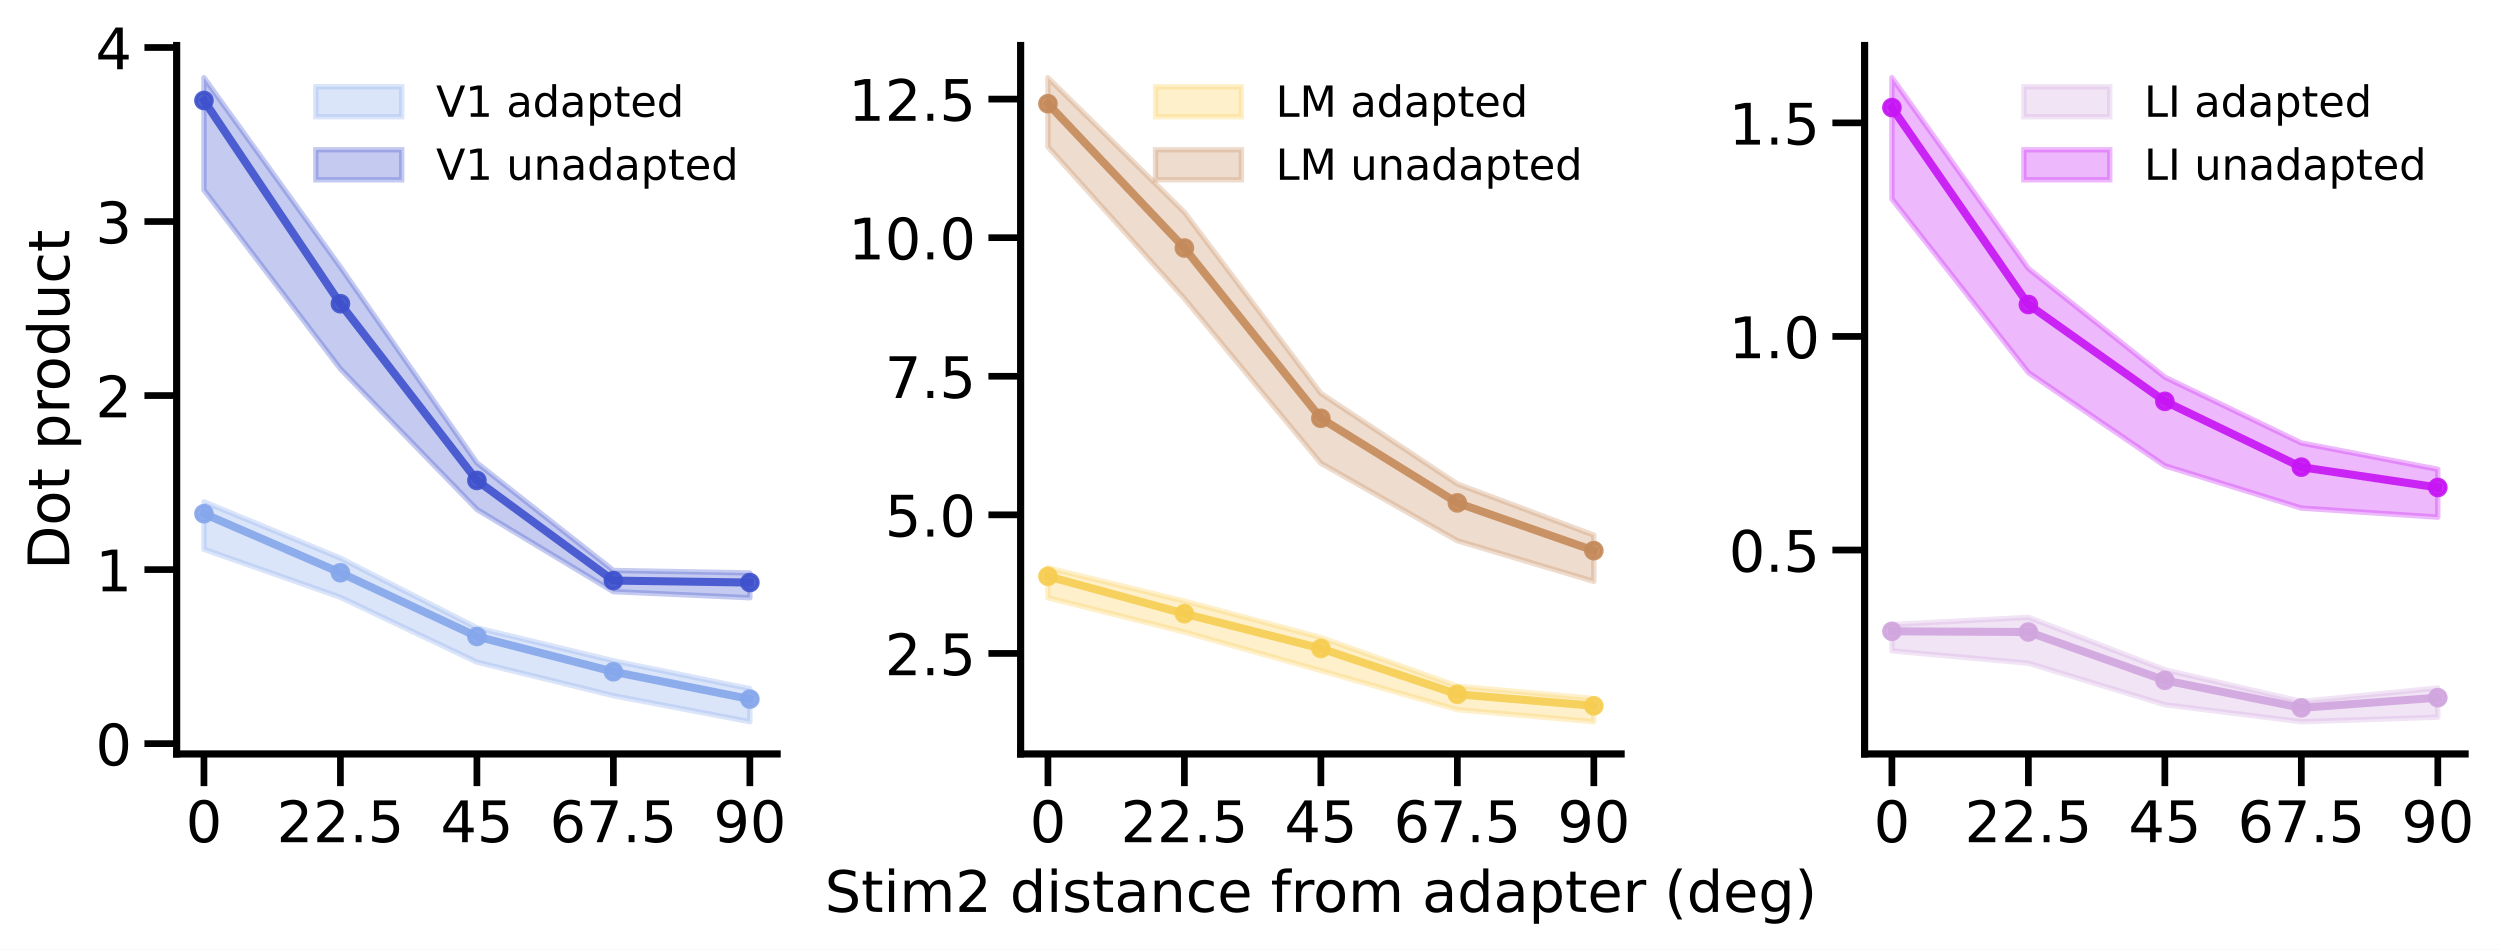
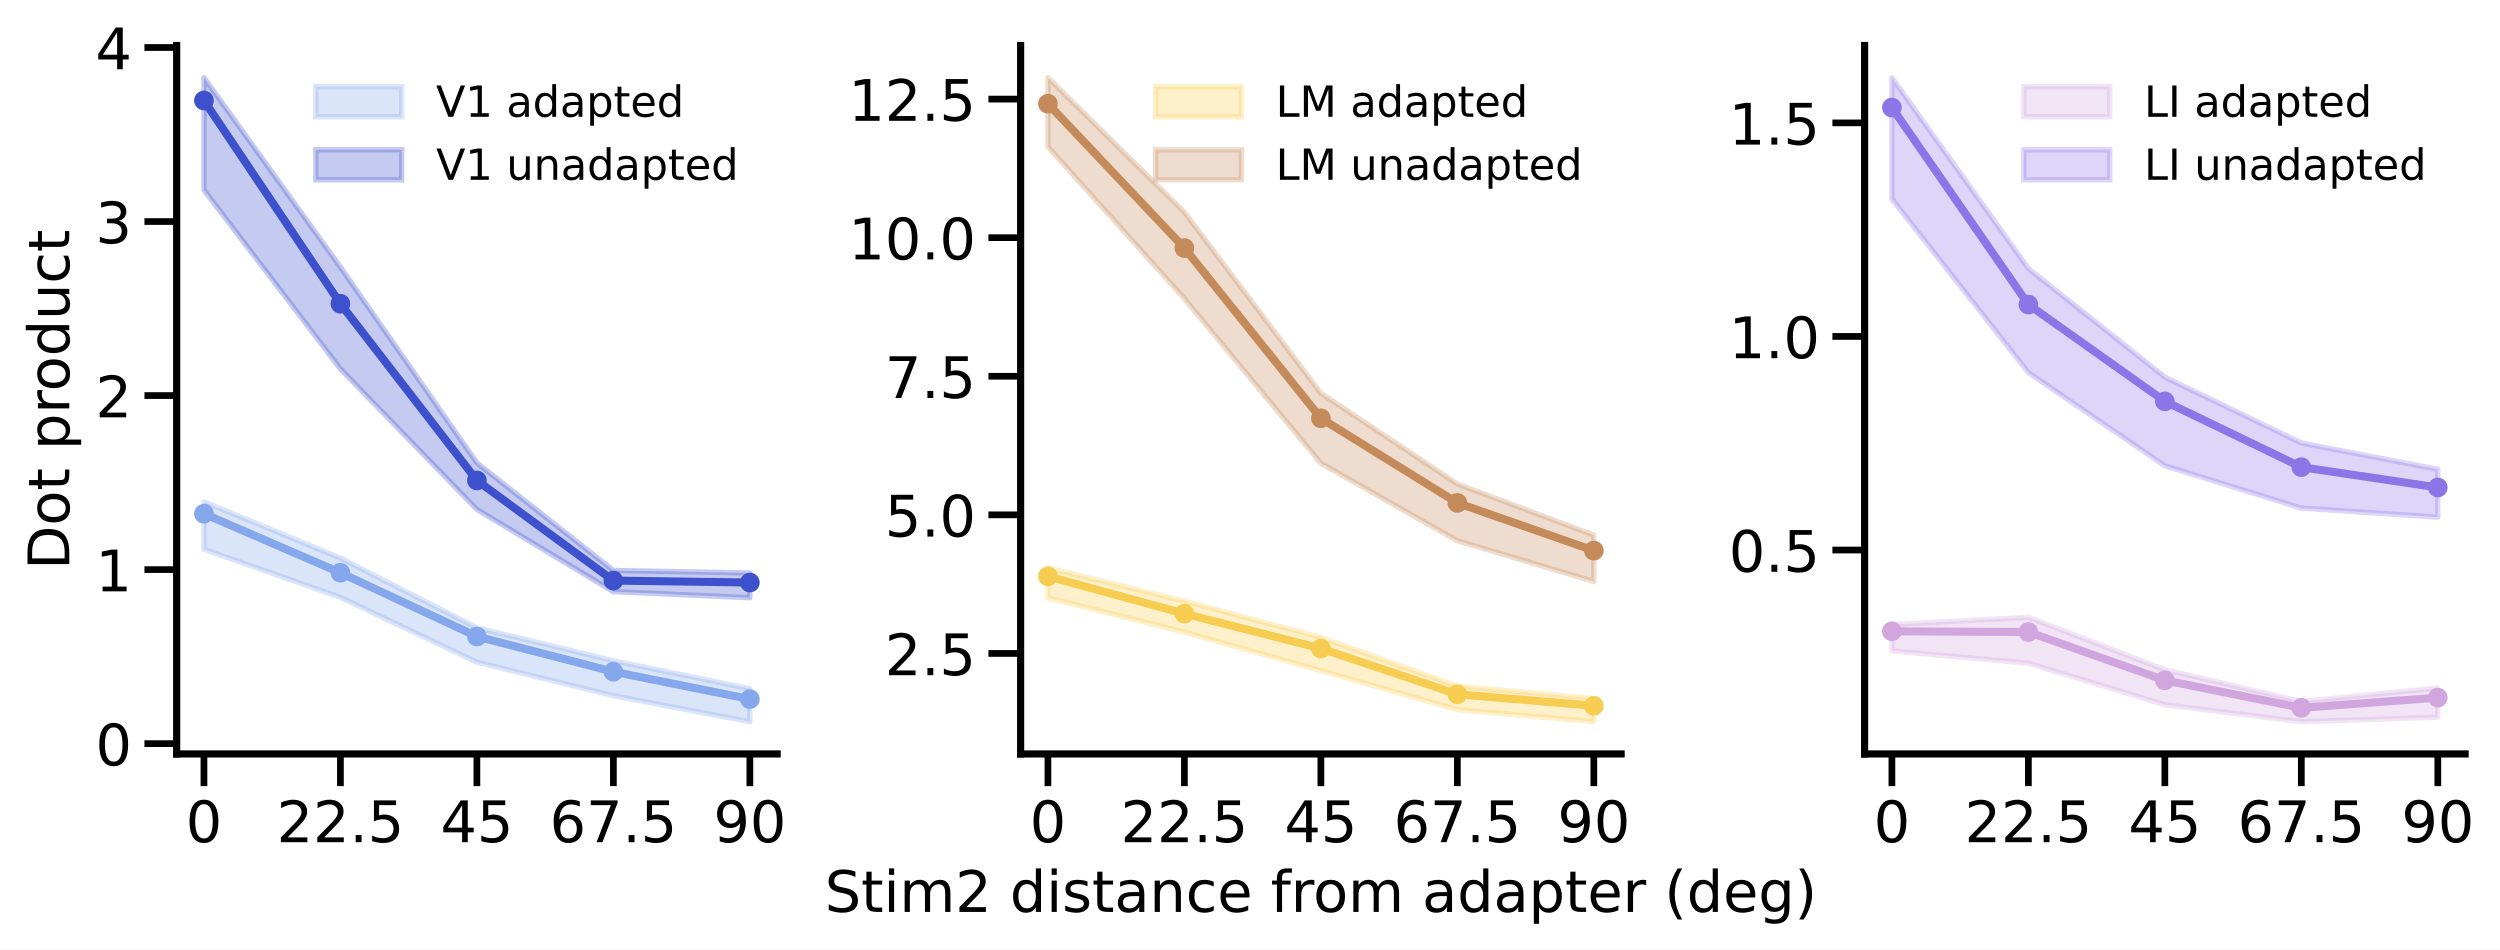
<svg xmlns="http://www.w3.org/2000/svg" xmlns:xlink="http://www.w3.org/1999/xlink" width="698.617pt" height="265.356pt" viewBox="0 0 698.617 265.356" version="1.1">
  <defs>
    <style type="text/css">*{stroke-linejoin: round; stroke-linecap: butt}</style>
  </defs>
  <g id="figure_1">
    <g id="patch_1">
      <path d="M 0 265.356  L 698.617 265.356  L 698.617 0  L 0 0  z " style="fill: #ffffff" />
    </g>
    <g id="axes_1">
      <g id="patch_2">
        <path d="M 49.365 210.686  L 217.172 210.686  L 217.172 12.717  L 49.365 12.717  z " style="fill: #ffffff" />
      </g>
      <g id="PolyCollection_1">
        <defs>
-           <path id="m4bc4dab3c4" d="M 56.993 -125.135  L 56.993 -111.853  L 95.13 -98.438  L 133.268 -80.323  L 171.406 -70.942  L 209.544 -63.669  L 209.544 -72.899  L 209.544 -72.899  L 171.406 -80.704  L 133.268 -89.918  L 95.13 -109.396  L 56.993 -125.135  z " style="stroke: #85a7eb; stroke-opacity: 0.3; stroke-width: 1.5" />
-         </defs>
-         <g clip-path="url(#pb3d9869f6b)">
-           <use xlink:href="#m4bc4dab3c4" x="0" y="265.356" style="fill: #85a7eb; fill-opacity: 0.3; stroke: #85a7eb; stroke-opacity: 0.3; stroke-width: 1.5" />
+           <path id="m90251a0409" d="M 56.993 -125.135  L 56.993 -111.853  L 95.13 -98.438  L 133.268 -80.323  L 171.406 -70.942  L 209.544 -63.669  L 209.544 -72.899  L 209.544 -72.899  L 171.406 -80.704  L 133.268 -89.918  L 95.13 -109.396  L 56.993 -125.135  z " style="stroke: #85a7eb; stroke-opacity: 0.3; stroke-width: 1.5" />
+         </defs>
+         <g clip-path="url(#p2081a5b377)">
+           <use xlink:href="#m90251a0409" x="0" y="265.356" style="fill: #85a7eb; fill-opacity: 0.3; stroke: #85a7eb; stroke-opacity: 0.3; stroke-width: 1.5" />
        </g>
      </g>
      <g id="PolyCollection_2">
        <defs>
-           <path id="mdb22d368f5" d="M 56.993 -243.64  L 56.993 -212.257  L 95.13 -162.272  L 133.268 -122.996  L 171.406 -100.025  L 209.544 -98.317  L 209.544 -105.25  L 209.544 -105.25  L 171.406 -105.942  L 133.268 -135.995  L 95.13 -190.706  L 56.993 -243.64  z " style="stroke: #3e51cc; stroke-opacity: 0.3; stroke-width: 1.5" />
-         </defs>
-         <g clip-path="url(#pb3d9869f6b)">
-           <use xlink:href="#mdb22d368f5" x="0" y="265.356" style="fill: #3e51cc; fill-opacity: 0.3; stroke: #3e51cc; stroke-opacity: 0.3; stroke-width: 1.5" />
+           <path id="mde875122b9" d="M 56.993 -243.64  L 56.993 -212.257  L 95.13 -162.272  L 133.268 -122.996  L 171.406 -100.025  L 209.544 -98.317  L 209.544 -105.25  L 209.544 -105.25  L 171.406 -105.942  L 133.268 -135.995  L 95.13 -190.706  L 56.993 -243.64  z " style="stroke: #3e51cc; stroke-opacity: 0.3; stroke-width: 1.5" />
+         </defs>
+         <g clip-path="url(#p2081a5b377)">
+           <use xlink:href="#mde875122b9" x="0" y="265.356" style="fill: #3e51cc; fill-opacity: 0.3; stroke: #3e51cc; stroke-opacity: 0.3; stroke-width: 1.5" />
        </g>
      </g>
      <g id="matplotlib.axis_1">
        <g id="xtick_1">
          <g id="line2d_1">
            <defs>
-               <path id="mee45298d23" d="M 0 0  L 0 9  " style="stroke: #000000; stroke-width: 1.875" />
+               <path id="m4d59b966c0" d="M 0 0  L 0 9  " style="stroke: #000000; stroke-width: 1.875" />
            </defs>
            <g>
-               <use xlink:href="#mee45298d23" x="56.993" y="210.686" style="stroke: #000000; stroke-width: 1.875" />
+               <use xlink:href="#m4d59b966c0" x="56.993" y="210.686" style="stroke: #000000; stroke-width: 1.875" />
            </g>
          </g>
          <g id="text_1">
            <text style="font: 16px 'DejaVu Sans', 'Bitstream Vera Sans', 'Computer Modern Sans Serif', 'Lucida Grande', 'Verdana', 'Geneva', 'Lucid', 'Arial', 'Helvetica', 'Avant Garde', sans-serif; text-anchor: middle" x="56.993" y="235.344" transform="rotate(-0 56.99257 235.3437)">0</text>
          </g>
        </g>
        <g id="xtick_2">
          <g id="line2d_2">
            <g>
-               <use xlink:href="#mee45298d23" x="95.13" y="210.686" style="stroke: #000000; stroke-width: 1.875" />
+               <use xlink:href="#m4d59b966c0" x="95.13" y="210.686" style="stroke: #000000; stroke-width: 1.875" />
            </g>
          </g>
          <g id="text_2">
            <text style="font: 16px 'DejaVu Sans', 'Bitstream Vera Sans', 'Computer Modern Sans Serif', 'Lucida Grande', 'Verdana', 'Geneva', 'Lucid', 'Arial', 'Helvetica', 'Avant Garde', sans-serif; text-anchor: middle" x="95.13" y="235.344" transform="rotate(-0 95.13043 235.3437)">22.5</text>
          </g>
        </g>
        <g id="xtick_3">
          <g id="line2d_3">
            <g>
-               <use xlink:href="#mee45298d23" x="133.268" y="210.686" style="stroke: #000000; stroke-width: 1.875" />
+               <use xlink:href="#m4d59b966c0" x="133.268" y="210.686" style="stroke: #000000; stroke-width: 1.875" />
            </g>
          </g>
          <g id="text_3">
            <text style="font: 16px 'DejaVu Sans', 'Bitstream Vera Sans', 'Computer Modern Sans Serif', 'Lucida Grande', 'Verdana', 'Geneva', 'Lucid', 'Arial', 'Helvetica', 'Avant Garde', sans-serif; text-anchor: middle" x="133.268" y="235.344" transform="rotate(-0 133.2683 235.3437)">45</text>
          </g>
        </g>
        <g id="xtick_4">
          <g id="line2d_4">
            <g>
-               <use xlink:href="#mee45298d23" x="171.406" y="210.686" style="stroke: #000000; stroke-width: 1.875" />
+               <use xlink:href="#m4d59b966c0" x="171.406" y="210.686" style="stroke: #000000; stroke-width: 1.875" />
            </g>
          </g>
          <g id="text_4">
            <text style="font: 16px 'DejaVu Sans', 'Bitstream Vera Sans', 'Computer Modern Sans Serif', 'Lucida Grande', 'Verdana', 'Geneva', 'Lucid', 'Arial', 'Helvetica', 'Avant Garde', sans-serif; text-anchor: middle" x="171.406" y="235.344" transform="rotate(-0 171.4061 235.3437)">67.5</text>
          </g>
        </g>
        <g id="xtick_5">
          <g id="line2d_5">
            <g>
-               <use xlink:href="#mee45298d23" x="209.544" y="210.686" style="stroke: #000000; stroke-width: 1.875" />
+               <use xlink:href="#m4d59b966c0" x="209.544" y="210.686" style="stroke: #000000; stroke-width: 1.875" />
            </g>
          </g>
          <g id="text_5">
            <text style="font: 16px 'DejaVu Sans', 'Bitstream Vera Sans', 'Computer Modern Sans Serif', 'Lucida Grande', 'Verdana', 'Geneva', 'Lucid', 'Arial', 'Helvetica', 'Avant Garde', sans-serif; text-anchor: middle" x="209.544" y="235.344" transform="rotate(-0 209.544 235.3437)">90</text>
          </g>
        </g>
      </g>
      <g id="matplotlib.axis_2">
        <g id="ytick_1">
          <g id="line2d_6">
            <defs>
-               <path id="m31138186f4" d="M 0 0  L -9 0  " style="stroke: #000000; stroke-width: 1.875" />
+               <path id="m5c9b3aad46" d="M 0 0  L -9 0  " style="stroke: #000000; stroke-width: 1.875" />
            </defs>
            <g>
-               <use xlink:href="#m31138186f4" x="49.365" y="207.803" style="stroke: #000000; stroke-width: 1.875" />
+               <use xlink:href="#m5c9b3aad46" x="49.365" y="207.803" style="stroke: #000000; stroke-width: 1.875" />
            </g>
          </g>
          <g id="text_6">
            <text style="font: 16px 'DejaVu Sans', 'Bitstream Vera Sans', 'Computer Modern Sans Serif', 'Lucida Grande', 'Verdana', 'Geneva', 'Lucid', 'Arial', 'Helvetica', 'Avant Garde', sans-serif; text-anchor: end" x="36.865" y="213.882" transform="rotate(-0 36.865 213.8819)">0</text>
          </g>
        </g>
        <g id="ytick_2">
          <g id="line2d_7">
            <g>
-               <use xlink:href="#m31138186f4" x="49.365" y="159.172" style="stroke: #000000; stroke-width: 1.875" />
+               <use xlink:href="#m5c9b3aad46" x="49.365" y="159.172" style="stroke: #000000; stroke-width: 1.875" />
            </g>
          </g>
          <g id="text_7">
            <text style="font: 16px 'DejaVu Sans', 'Bitstream Vera Sans', 'Computer Modern Sans Serif', 'Lucida Grande', 'Verdana', 'Geneva', 'Lucid', 'Arial', 'Helvetica', 'Avant Garde', sans-serif; text-anchor: end" x="36.865" y="165.251" transform="rotate(-0 36.865 165.2508)">1</text>
          </g>
        </g>
        <g id="ytick_3">
          <g id="line2d_8">
            <g>
-               <use xlink:href="#m31138186f4" x="49.365" y="110.541" style="stroke: #000000; stroke-width: 1.875" />
+               <use xlink:href="#m5c9b3aad46" x="49.365" y="110.541" style="stroke: #000000; stroke-width: 1.875" />
            </g>
          </g>
          <g id="text_8">
            <text style="font: 16px 'DejaVu Sans', 'Bitstream Vera Sans', 'Computer Modern Sans Serif', 'Lucida Grande', 'Verdana', 'Geneva', 'Lucid', 'Arial', 'Helvetica', 'Avant Garde', sans-serif; text-anchor: end" x="36.865" y="116.62" transform="rotate(-0 36.865 116.6197)">2</text>
          </g>
        </g>
        <g id="ytick_4">
          <g id="line2d_9">
            <g>
-               <use xlink:href="#m31138186f4" x="49.365" y="61.91" style="stroke: #000000; stroke-width: 1.875" />
+               <use xlink:href="#m5c9b3aad46" x="49.365" y="61.91" style="stroke: #000000; stroke-width: 1.875" />
            </g>
          </g>
          <g id="text_9">
            <text style="font: 16px 'DejaVu Sans', 'Bitstream Vera Sans', 'Computer Modern Sans Serif', 'Lucida Grande', 'Verdana', 'Geneva', 'Lucid', 'Arial', 'Helvetica', 'Avant Garde', sans-serif; text-anchor: end" x="36.865" y="67.989" transform="rotate(-0 36.865 67.98861)">3</text>
          </g>
        </g>
        <g id="ytick_5">
          <g id="line2d_10">
            <g>
-               <use xlink:href="#m31138186f4" x="49.365" y="13.279" style="stroke: #000000; stroke-width: 1.875" />
+               <use xlink:href="#m5c9b3aad46" x="49.365" y="13.279" style="stroke: #000000; stroke-width: 1.875" />
            </g>
          </g>
          <g id="text_10">
            <text style="font: 16px 'DejaVu Sans', 'Bitstream Vera Sans', 'Computer Modern Sans Serif', 'Lucida Grande', 'Verdana', 'Geneva', 'Lucid', 'Arial', 'Helvetica', 'Avant Garde', sans-serif; text-anchor: end" x="36.865" y="19.358" transform="rotate(-0 36.865 19.3575)">4</text>
          </g>
        </g>
        <g id="text_11">
          <text style="font: 16px 'DejaVu Sans', 'Bitstream Vera Sans', 'Computer Modern Sans Serif', 'Lucida Grande', 'Verdana', 'Geneva', 'Lucid', 'Arial', 'Helvetica', 'Avant Garde', sans-serif; text-anchor: middle" x="19.358" y="111.702" transform="rotate(-90 19.3575 111.7017)">Dot product</text>
        </g>
      </g>
      <g id="line2d_11">
-         <path d="M 56.993 143.559  L 95.13 160.058  L 133.268 177.87  L 171.406 187.717  L 209.544 195.364  " clip-path="url(#pb3d9869f6b)" style="fill: none; stroke: #85a7eb; stroke-opacity: 0.9; stroke-width: 2.25; stroke-linecap: square" />
-         <defs>
-           <path id="m16baddcd1f" d="M 0 2.25  C 0.597 2.25 1.169 2.013 1.591 1.591  C 2.013 1.169 2.25 0.597 2.25 0  C 2.25 -0.597 2.013 -1.169 1.591 -1.591  C 1.169 -2.013 0.597 -2.25 0 -2.25  C -0.597 -2.25 -1.169 -2.013 -1.591 -1.591  C -2.013 -1.169 -2.25 -0.597 -2.25 0  C -2.25 0.597 -2.013 1.169 -1.591 1.591  C -1.169 2.013 -0.597 2.25 0 2.25  z " style="stroke: #85a7eb; stroke-opacity: 0.9" />
-         </defs>
-         <g clip-path="url(#pb3d9869f6b)">
-           <use xlink:href="#m16baddcd1f" x="56.993" y="143.559" style="fill: #85a7eb; fill-opacity: 0.9; stroke: #85a7eb; stroke-opacity: 0.9" />
-           <use xlink:href="#m16baddcd1f" x="95.13" y="160.058" style="fill: #85a7eb; fill-opacity: 0.9; stroke: #85a7eb; stroke-opacity: 0.9" />
-           <use xlink:href="#m16baddcd1f" x="133.268" y="177.87" style="fill: #85a7eb; fill-opacity: 0.9; stroke: #85a7eb; stroke-opacity: 0.9" />
-           <use xlink:href="#m16baddcd1f" x="171.406" y="187.717" style="fill: #85a7eb; fill-opacity: 0.9; stroke: #85a7eb; stroke-opacity: 0.9" />
-           <use xlink:href="#m16baddcd1f" x="209.544" y="195.364" style="fill: #85a7eb; fill-opacity: 0.9; stroke: #85a7eb; stroke-opacity: 0.9" />
+         <path d="M 56.993 143.559  L 95.13 160.058  L 133.268 177.87  L 171.406 187.717  L 209.544 195.364  " clip-path="url(#p2081a5b377)" style="fill: none; stroke: #85a7eb; stroke-width: 2.25; stroke-linecap: square" />
+         <defs>
+           <path id="m3e8bd74618" d="M 0 2.25  C 0.597 2.25 1.169 2.013 1.591 1.591  C 2.013 1.169 2.25 0.597 2.25 0  C 2.25 -0.597 2.013 -1.169 1.591 -1.591  C 1.169 -2.013 0.597 -2.25 0 -2.25  C -0.597 -2.25 -1.169 -2.013 -1.591 -1.591  C -2.013 -1.169 -2.25 -0.597 -2.25 0  C -2.25 0.597 -2.013 1.169 -1.591 1.591  C -1.169 2.013 -0.597 2.25 0 2.25  z " style="stroke: #85a7eb" />
+         </defs>
+         <g clip-path="url(#p2081a5b377)">
+           <use xlink:href="#m3e8bd74618" x="56.993" y="143.559" style="fill: #85a7eb; stroke: #85a7eb" />
+           <use xlink:href="#m3e8bd74618" x="95.13" y="160.058" style="fill: #85a7eb; stroke: #85a7eb" />
+           <use xlink:href="#m3e8bd74618" x="133.268" y="177.87" style="fill: #85a7eb; stroke: #85a7eb" />
+           <use xlink:href="#m3e8bd74618" x="171.406" y="187.717" style="fill: #85a7eb; stroke: #85a7eb" />
+           <use xlink:href="#m3e8bd74618" x="209.544" y="195.364" style="fill: #85a7eb; stroke: #85a7eb" />
        </g>
      </g>
      <g id="line2d_12">
-         <path d="M 56.993 28.085  L 95.13 84.878  L 133.268 134.258  L 171.406 162.242  L 209.544 162.79  " clip-path="url(#pb3d9869f6b)" style="fill: none; stroke: #3e51cc; stroke-opacity: 0.9; stroke-width: 2.25; stroke-linecap: square" />
-         <defs>
-           <path id="m24d4256cac" d="M 0 2.25  C 0.597 2.25 1.169 2.013 1.591 1.591  C 2.013 1.169 2.25 0.597 2.25 0  C 2.25 -0.597 2.013 -1.169 1.591 -1.591  C 1.169 -2.013 0.597 -2.25 0 -2.25  C -0.597 -2.25 -1.169 -2.013 -1.591 -1.591  C -2.013 -1.169 -2.25 -0.597 -2.25 0  C -2.25 0.597 -2.013 1.169 -1.591 1.591  C -1.169 2.013 -0.597 2.25 0 2.25  z " style="stroke: #3e51cc; stroke-opacity: 0.9" />
-         </defs>
-         <g clip-path="url(#pb3d9869f6b)">
-           <use xlink:href="#m24d4256cac" x="56.993" y="28.085" style="fill: #3e51cc; fill-opacity: 0.9; stroke: #3e51cc; stroke-opacity: 0.9" />
-           <use xlink:href="#m24d4256cac" x="95.13" y="84.878" style="fill: #3e51cc; fill-opacity: 0.9; stroke: #3e51cc; stroke-opacity: 0.9" />
-           <use xlink:href="#m24d4256cac" x="133.268" y="134.258" style="fill: #3e51cc; fill-opacity: 0.9; stroke: #3e51cc; stroke-opacity: 0.9" />
-           <use xlink:href="#m24d4256cac" x="171.406" y="162.242" style="fill: #3e51cc; fill-opacity: 0.9; stroke: #3e51cc; stroke-opacity: 0.9" />
-           <use xlink:href="#m24d4256cac" x="209.544" y="162.79" style="fill: #3e51cc; fill-opacity: 0.9; stroke: #3e51cc; stroke-opacity: 0.9" />
+         <path d="M 56.993 28.085  L 95.13 84.878  L 133.268 134.258  L 171.406 162.242  L 209.544 162.79  " clip-path="url(#p2081a5b377)" style="fill: none; stroke: #3e51cc; stroke-width: 2.25; stroke-linecap: square" />
+         <defs>
+           <path id="mb0ed0b2c65" d="M 0 2.25  C 0.597 2.25 1.169 2.013 1.591 1.591  C 2.013 1.169 2.25 0.597 2.25 0  C 2.25 -0.597 2.013 -1.169 1.591 -1.591  C 1.169 -2.013 0.597 -2.25 0 -2.25  C -0.597 -2.25 -1.169 -2.013 -1.591 -1.591  C -2.013 -1.169 -2.25 -0.597 -2.25 0  C -2.25 0.597 -2.013 1.169 -1.591 1.591  C -1.169 2.013 -0.597 2.25 0 2.25  z " style="stroke: #3e51cc" />
+         </defs>
+         <g clip-path="url(#p2081a5b377)">
+           <use xlink:href="#mb0ed0b2c65" x="56.993" y="28.085" style="fill: #3e51cc; stroke: #3e51cc" />
+           <use xlink:href="#mb0ed0b2c65" x="95.13" y="84.878" style="fill: #3e51cc; stroke: #3e51cc" />
+           <use xlink:href="#mb0ed0b2c65" x="133.268" y="134.258" style="fill: #3e51cc; stroke: #3e51cc" />
+           <use xlink:href="#mb0ed0b2c65" x="171.406" y="162.242" style="fill: #3e51cc; stroke: #3e51cc" />
+           <use xlink:href="#mb0ed0b2c65" x="209.544" y="162.79" style="fill: #3e51cc; stroke: #3e51cc" />
        </g>
      </g>
      <g id="patch_3">
        <path d="M 49.365 210.686  L 49.365 12.717  " style="fill: none; stroke: #000000; stroke-width: 2; stroke-linejoin: miter; stroke-linecap: square" />
      </g>
      <g id="patch_4">
        <path d="M 49.365 210.686  L 217.172 210.686  " style="fill: none; stroke: #000000; stroke-width: 2; stroke-linejoin: miter; stroke-linecap: square" />
      </g>
      <g id="legend_1">
        <g id="patch_5">
          <path d="M 88.254 32.635  L 112.254 32.635  L 112.254 24.235  L 88.254 24.235  z " style="fill: #85a7eb; fill-opacity: 0.3; stroke: #85a7eb; stroke-opacity: 0.3; stroke-width: 1.5; stroke-linejoin: miter" />
        </g>
        <g id="text_12">
          <text style="font: 12px 'DejaVu Sans', 'Bitstream Vera Sans', 'Computer Modern Sans Serif', 'Lucida Grande', 'Verdana', 'Geneva', 'Lucid', 'Arial', 'Helvetica', 'Avant Garde', sans-serif; text-anchor: start" x="121.854" y="32.635" transform="rotate(-0 121.8541 32.63535)">V1 adapted</text>
        </g>
        <g id="patch_6">
          <path d="M 88.254 50.249  L 112.254 50.249  L 112.254 41.849  L 88.254 41.849  z " style="fill: #3e51cc; fill-opacity: 0.3; stroke: #3e51cc; stroke-opacity: 0.3; stroke-width: 1.5; stroke-linejoin: miter" />
        </g>
        <g id="text_13">
          <text style="font: 12px 'DejaVu Sans', 'Bitstream Vera Sans', 'Computer Modern Sans Serif', 'Lucida Grande', 'Verdana', 'Geneva', 'Lucid', 'Arial', 'Helvetica', 'Avant Garde', sans-serif; text-anchor: start" x="121.854" y="50.249" transform="rotate(-0 121.8541 50.2491)">V1 unadapted</text>
        </g>
      </g>
    </g>
    <g id="axes_2">
      <g id="patch_7">
        <path d="M 285.212 210.686  L 453.018 210.686  L 453.018 12.717  L 285.212 12.717  z " style="fill: #ffffff" />
      </g>
      <g id="PolyCollection_3">
        <defs>
-           <path id="m31109058ae" d="M 292.839 -106.663  L 292.839 -98.291  L 330.977 -88.716  L 369.115 -77.934  L 407.253 -67.036  L 445.391 -63.669  L 445.391 -70.171  L 445.391 -70.171  L 407.253 -73.618  L 369.115 -87.221  L 330.977 -97.378  L 292.839 -106.663  z " style="stroke: #f6cd51; stroke-opacity: 0.3; stroke-width: 1.5" />
-         </defs>
-         <g clip-path="url(#p05f7b06b8b)">
-           <use xlink:href="#m31109058ae" x="0" y="265.356" style="fill: #f6cd51; fill-opacity: 0.3; stroke: #f6cd51; stroke-opacity: 0.3; stroke-width: 1.5" />
+           <path id="mb08f2162a1" d="M 292.839 -106.663  L 292.839 -98.291  L 330.977 -88.716  L 369.115 -77.934  L 407.253 -67.036  L 445.391 -63.669  L 445.391 -70.171  L 445.391 -70.171  L 407.253 -73.618  L 369.115 -87.221  L 330.977 -97.378  L 292.839 -106.663  z " style="stroke: #f6cd51; stroke-opacity: 0.3; stroke-width: 1.5" />
+         </defs>
+         <g clip-path="url(#pc24b5a68b6)">
+           <use xlink:href="#mb08f2162a1" x="0" y="265.356" style="fill: #f6cd51; fill-opacity: 0.3; stroke: #f6cd51; stroke-opacity: 0.3; stroke-width: 1.5" />
        </g>
      </g>
      <g id="PolyCollection_4">
        <defs>
-           <path id="mb224e60e66" d="M 292.839 -243.64  L 292.839 -224.339  L 330.977 -181.933  L 369.115 -135.896  L 407.253 -114.246  L 445.391 -102.878  L 445.391 -115.811  L 445.391 -115.811  L 407.253 -130.11  L 369.115 -155.426  L 330.977 -206.047  L 292.839 -243.64  z " style="stroke: #c48a5a; stroke-opacity: 0.3; stroke-width: 1.5" />
-         </defs>
-         <g clip-path="url(#p05f7b06b8b)">
-           <use xlink:href="#mb224e60e66" x="0" y="265.356" style="fill: #c48a5a; fill-opacity: 0.3; stroke: #c48a5a; stroke-opacity: 0.3; stroke-width: 1.5" />
+           <path id="m01fff399b1" d="M 292.839 -243.64  L 292.839 -224.339  L 330.977 -181.933  L 369.115 -135.896  L 407.253 -114.246  L 445.391 -102.878  L 445.391 -115.811  L 445.391 -115.811  L 407.253 -130.11  L 369.115 -155.426  L 330.977 -206.047  L 292.839 -243.64  z " style="stroke: #c48a5a; stroke-opacity: 0.3; stroke-width: 1.5" />
+         </defs>
+         <g clip-path="url(#pc24b5a68b6)">
+           <use xlink:href="#m01fff399b1" x="0" y="265.356" style="fill: #c48a5a; fill-opacity: 0.3; stroke: #c48a5a; stroke-opacity: 0.3; stroke-width: 1.5" />
        </g>
      </g>
      <g id="matplotlib.axis_3">
        <g id="xtick_6">
          <g id="line2d_13">
            <g>
-               <use xlink:href="#mee45298d23" x="292.839" y="210.686" style="stroke: #000000; stroke-width: 1.875" />
+               <use xlink:href="#m4d59b966c0" x="292.839" y="210.686" style="stroke: #000000; stroke-width: 1.875" />
            </g>
          </g>
          <g id="text_14">
            <text style="font: 16px 'DejaVu Sans', 'Bitstream Vera Sans', 'Computer Modern Sans Serif', 'Lucida Grande', 'Verdana', 'Geneva', 'Lucid', 'Arial', 'Helvetica', 'Avant Garde', sans-serif; text-anchor: middle" x="292.839" y="235.344" transform="rotate(-0 292.8392 235.3437)">0</text>
          </g>
        </g>
        <g id="xtick_7">
          <g id="line2d_14">
            <g>
-               <use xlink:href="#mee45298d23" x="330.977" y="210.686" style="stroke: #000000; stroke-width: 1.875" />
+               <use xlink:href="#m4d59b966c0" x="330.977" y="210.686" style="stroke: #000000; stroke-width: 1.875" />
            </g>
          </g>
          <g id="text_15">
            <text style="font: 16px 'DejaVu Sans', 'Bitstream Vera Sans', 'Computer Modern Sans Serif', 'Lucida Grande', 'Verdana', 'Geneva', 'Lucid', 'Arial', 'Helvetica', 'Avant Garde', sans-serif; text-anchor: middle" x="330.977" y="235.344" transform="rotate(-0 330.9771 235.3437)">22.5</text>
          </g>
        </g>
        <g id="xtick_8">
          <g id="line2d_15">
            <g>
-               <use xlink:href="#mee45298d23" x="369.115" y="210.686" style="stroke: #000000; stroke-width: 1.875" />
+               <use xlink:href="#m4d59b966c0" x="369.115" y="210.686" style="stroke: #000000; stroke-width: 1.875" />
            </g>
          </g>
          <g id="text_16">
            <text style="font: 16px 'DejaVu Sans', 'Bitstream Vera Sans', 'Computer Modern Sans Serif', 'Lucida Grande', 'Verdana', 'Geneva', 'Lucid', 'Arial', 'Helvetica', 'Avant Garde', sans-serif; text-anchor: middle" x="369.115" y="235.344" transform="rotate(-0 369.1149 235.3437)">45</text>
          </g>
        </g>
        <g id="xtick_9">
          <g id="line2d_16">
            <g>
-               <use xlink:href="#mee45298d23" x="407.253" y="210.686" style="stroke: #000000; stroke-width: 1.875" />
+               <use xlink:href="#m4d59b966c0" x="407.253" y="210.686" style="stroke: #000000; stroke-width: 1.875" />
            </g>
          </g>
          <g id="text_17">
            <text style="font: 16px 'DejaVu Sans', 'Bitstream Vera Sans', 'Computer Modern Sans Serif', 'Lucida Grande', 'Verdana', 'Geneva', 'Lucid', 'Arial', 'Helvetica', 'Avant Garde', sans-serif; text-anchor: middle" x="407.253" y="235.344" transform="rotate(-0 407.2528 235.3437)">67.5</text>
          </g>
        </g>
        <g id="xtick_10">
          <g id="line2d_17">
            <g>
-               <use xlink:href="#mee45298d23" x="445.391" y="210.686" style="stroke: #000000; stroke-width: 1.875" />
+               <use xlink:href="#m4d59b966c0" x="445.391" y="210.686" style="stroke: #000000; stroke-width: 1.875" />
            </g>
          </g>
          <g id="text_18">
            <text style="font: 16px 'DejaVu Sans', 'Bitstream Vera Sans', 'Computer Modern Sans Serif', 'Lucida Grande', 'Verdana', 'Geneva', 'Lucid', 'Arial', 'Helvetica', 'Avant Garde', sans-serif; text-anchor: middle" x="445.391" y="235.344" transform="rotate(-0 445.3907 235.3437)">90</text>
          </g>
        </g>
        <g id="text_19">
          <text style="font: 16px 'DejaVu Sans', 'Bitstream Vera Sans', 'Computer Modern Sans Serif', 'Lucida Grande', 'Verdana', 'Geneva', 'Lucid', 'Arial', 'Helvetica', 'Avant Garde', sans-serif; text-anchor: middle" x="369.115" y="254.829" transform="rotate(-0 369.1149 254.8287)">Stim2 distance from adapter (deg)</text>
        </g>
      </g>
      <g id="matplotlib.axis_4">
        <g id="ytick_6">
          <g id="line2d_18">
            <g>
-               <use xlink:href="#m31138186f4" x="285.212" y="182.6" style="stroke: #000000; stroke-width: 1.875" />
+               <use xlink:href="#m5c9b3aad46" x="285.212" y="182.6" style="stroke: #000000; stroke-width: 1.875" />
            </g>
          </g>
          <g id="text_20">
            <text style="font: 16px 'DejaVu Sans', 'Bitstream Vera Sans', 'Computer Modern Sans Serif', 'Lucida Grande', 'Verdana', 'Geneva', 'Lucid', 'Arial', 'Helvetica', 'Avant Garde', sans-serif; text-anchor: end" x="272.712" y="188.679" transform="rotate(-0 272.7117 188.6788)">2.5</text>
          </g>
        </g>
        <g id="ytick_7">
          <g id="line2d_19">
            <g>
-               <use xlink:href="#m31138186f4" x="285.212" y="143.872" style="stroke: #000000; stroke-width: 1.875" />
+               <use xlink:href="#m5c9b3aad46" x="285.212" y="143.872" style="stroke: #000000; stroke-width: 1.875" />
            </g>
          </g>
          <g id="text_21">
            <text style="font: 16px 'DejaVu Sans', 'Bitstream Vera Sans', 'Computer Modern Sans Serif', 'Lucida Grande', 'Verdana', 'Geneva', 'Lucid', 'Arial', 'Helvetica', 'Avant Garde', sans-serif; text-anchor: end" x="272.712" y="149.951" transform="rotate(-0 272.7117 149.9507)">5.0</text>
          </g>
        </g>
        <g id="ytick_8">
          <g id="line2d_20">
            <g>
-               <use xlink:href="#m31138186f4" x="285.212" y="105.144" style="stroke: #000000; stroke-width: 1.875" />
+               <use xlink:href="#m5c9b3aad46" x="285.212" y="105.144" style="stroke: #000000; stroke-width: 1.875" />
            </g>
          </g>
          <g id="text_22">
            <text style="font: 16px 'DejaVu Sans', 'Bitstream Vera Sans', 'Computer Modern Sans Serif', 'Lucida Grande', 'Verdana', 'Geneva', 'Lucid', 'Arial', 'Helvetica', 'Avant Garde', sans-serif; text-anchor: end" x="272.712" y="111.223" transform="rotate(-0 272.7117 111.2225)">7.5</text>
          </g>
        </g>
        <g id="ytick_9">
          <g id="line2d_21">
            <g>
-               <use xlink:href="#m31138186f4" x="285.212" y="66.416" style="stroke: #000000; stroke-width: 1.875" />
+               <use xlink:href="#m5c9b3aad46" x="285.212" y="66.416" style="stroke: #000000; stroke-width: 1.875" />
            </g>
          </g>
          <g id="text_23">
            <text style="font: 16px 'DejaVu Sans', 'Bitstream Vera Sans', 'Computer Modern Sans Serif', 'Lucida Grande', 'Verdana', 'Geneva', 'Lucid', 'Arial', 'Helvetica', 'Avant Garde', sans-serif; text-anchor: end" x="272.712" y="72.494" transform="rotate(-0 272.7117 72.49439)">10.0</text>
          </g>
        </g>
        <g id="ytick_10">
          <g id="line2d_22">
            <g>
-               <use xlink:href="#m31138186f4" x="285.212" y="27.688" style="stroke: #000000; stroke-width: 1.875" />
+               <use xlink:href="#m5c9b3aad46" x="285.212" y="27.688" style="stroke: #000000; stroke-width: 1.875" />
            </g>
          </g>
          <g id="text_24">
            <text style="font: 16px 'DejaVu Sans', 'Bitstream Vera Sans', 'Computer Modern Sans Serif', 'Lucida Grande', 'Verdana', 'Geneva', 'Lucid', 'Arial', 'Helvetica', 'Avant Garde', sans-serif; text-anchor: end" x="272.712" y="33.766" transform="rotate(-0 272.7117 33.76625)">12.5</text>
          </g>
        </g>
      </g>
      <g id="line2d_23">
-         <path d="M 292.839 161.055  L 330.977 171.489  L 369.115 181.216  L 407.253 194.013  L 445.391 197.237  " clip-path="url(#p05f7b06b8b)" style="fill: none; stroke: #f6cd51; stroke-opacity: 0.9; stroke-width: 2.25; stroke-linecap: square" />
-         <defs>
-           <path id="ma3dfd64485" d="M 0 2.25  C 0.597 2.25 1.169 2.013 1.591 1.591  C 2.013 1.169 2.25 0.597 2.25 0  C 2.25 -0.597 2.013 -1.169 1.591 -1.591  C 1.169 -2.013 0.597 -2.25 0 -2.25  C -0.597 -2.25 -1.169 -2.013 -1.591 -1.591  C -2.013 -1.169 -2.25 -0.597 -2.25 0  C -2.25 0.597 -2.013 1.169 -1.591 1.591  C -1.169 2.013 -0.597 2.25 0 2.25  z " style="stroke: #f6cd51; stroke-opacity: 0.9" />
-         </defs>
-         <g clip-path="url(#p05f7b06b8b)">
-           <use xlink:href="#ma3dfd64485" x="292.839" y="161.055" style="fill: #f6cd51; fill-opacity: 0.9; stroke: #f6cd51; stroke-opacity: 0.9" />
-           <use xlink:href="#ma3dfd64485" x="330.977" y="171.489" style="fill: #f6cd51; fill-opacity: 0.9; stroke: #f6cd51; stroke-opacity: 0.9" />
-           <use xlink:href="#ma3dfd64485" x="369.115" y="181.216" style="fill: #f6cd51; fill-opacity: 0.9; stroke: #f6cd51; stroke-opacity: 0.9" />
-           <use xlink:href="#ma3dfd64485" x="407.253" y="194.013" style="fill: #f6cd51; fill-opacity: 0.9; stroke: #f6cd51; stroke-opacity: 0.9" />
-           <use xlink:href="#ma3dfd64485" x="445.391" y="197.237" style="fill: #f6cd51; fill-opacity: 0.9; stroke: #f6cd51; stroke-opacity: 0.9" />
+         <path d="M 292.839 161.055  L 330.977 171.489  L 369.115 181.216  L 407.253 194.013  L 445.391 197.237  " clip-path="url(#pc24b5a68b6)" style="fill: none; stroke: #f6cd51; stroke-width: 2.25; stroke-linecap: square" />
+         <defs>
+           <path id="m2c11ed93ce" d="M 0 2.25  C 0.597 2.25 1.169 2.013 1.591 1.591  C 2.013 1.169 2.25 0.597 2.25 0  C 2.25 -0.597 2.013 -1.169 1.591 -1.591  C 1.169 -2.013 0.597 -2.25 0 -2.25  C -0.597 -2.25 -1.169 -2.013 -1.591 -1.591  C -2.013 -1.169 -2.25 -0.597 -2.25 0  C -2.25 0.597 -2.013 1.169 -1.591 1.591  C -1.169 2.013 -0.597 2.25 0 2.25  z " style="stroke: #f6cd51" />
+         </defs>
+         <g clip-path="url(#pc24b5a68b6)">
+           <use xlink:href="#m2c11ed93ce" x="292.839" y="161.055" style="fill: #f6cd51; stroke: #f6cd51" />
+           <use xlink:href="#m2c11ed93ce" x="330.977" y="171.489" style="fill: #f6cd51; stroke: #f6cd51" />
+           <use xlink:href="#m2c11ed93ce" x="369.115" y="181.216" style="fill: #f6cd51; stroke: #f6cd51" />
+           <use xlink:href="#m2c11ed93ce" x="407.253" y="194.013" style="fill: #f6cd51; stroke: #f6cd51" />
+           <use xlink:href="#m2c11ed93ce" x="445.391" y="197.237" style="fill: #f6cd51; stroke: #f6cd51" />
        </g>
      </g>
      <g id="line2d_24">
-         <path d="M 292.839 28.983  L 330.977 69.308  L 369.115 116.893  L 407.253 140.534  L 445.391 153.874  " clip-path="url(#p05f7b06b8b)" style="fill: none; stroke: #c48a5a; stroke-opacity: 0.9; stroke-width: 2.25; stroke-linecap: square" />
-         <defs>
-           <path id="mfc3a737e48" d="M 0 2.25  C 0.597 2.25 1.169 2.013 1.591 1.591  C 2.013 1.169 2.25 0.597 2.25 0  C 2.25 -0.597 2.013 -1.169 1.591 -1.591  C 1.169 -2.013 0.597 -2.25 0 -2.25  C -0.597 -2.25 -1.169 -2.013 -1.591 -1.591  C -2.013 -1.169 -2.25 -0.597 -2.25 0  C -2.25 0.597 -2.013 1.169 -1.591 1.591  C -1.169 2.013 -0.597 2.25 0 2.25  z " style="stroke: #c48a5a; stroke-opacity: 0.9" />
-         </defs>
-         <g clip-path="url(#p05f7b06b8b)">
-           <use xlink:href="#mfc3a737e48" x="292.839" y="28.983" style="fill: #c48a5a; fill-opacity: 0.9; stroke: #c48a5a; stroke-opacity: 0.9" />
-           <use xlink:href="#mfc3a737e48" x="330.977" y="69.308" style="fill: #c48a5a; fill-opacity: 0.9; stroke: #c48a5a; stroke-opacity: 0.9" />
-           <use xlink:href="#mfc3a737e48" x="369.115" y="116.893" style="fill: #c48a5a; fill-opacity: 0.9; stroke: #c48a5a; stroke-opacity: 0.9" />
-           <use xlink:href="#mfc3a737e48" x="407.253" y="140.534" style="fill: #c48a5a; fill-opacity: 0.9; stroke: #c48a5a; stroke-opacity: 0.9" />
-           <use xlink:href="#mfc3a737e48" x="445.391" y="153.874" style="fill: #c48a5a; fill-opacity: 0.9; stroke: #c48a5a; stroke-opacity: 0.9" />
+         <path d="M 292.839 28.983  L 330.977 69.308  L 369.115 116.893  L 407.253 140.534  L 445.391 153.874  " clip-path="url(#pc24b5a68b6)" style="fill: none; stroke: #c48a5a; stroke-width: 2.25; stroke-linecap: square" />
+         <defs>
+           <path id="m56916a70da" d="M 0 2.25  C 0.597 2.25 1.169 2.013 1.591 1.591  C 2.013 1.169 2.25 0.597 2.25 0  C 2.25 -0.597 2.013 -1.169 1.591 -1.591  C 1.169 -2.013 0.597 -2.25 0 -2.25  C -0.597 -2.25 -1.169 -2.013 -1.591 -1.591  C -2.013 -1.169 -2.25 -0.597 -2.25 0  C -2.25 0.597 -2.013 1.169 -1.591 1.591  C -1.169 2.013 -0.597 2.25 0 2.25  z " style="stroke: #c48a5a" />
+         </defs>
+         <g clip-path="url(#pc24b5a68b6)">
+           <use xlink:href="#m56916a70da" x="292.839" y="28.983" style="fill: #c48a5a; stroke: #c48a5a" />
+           <use xlink:href="#m56916a70da" x="330.977" y="69.308" style="fill: #c48a5a; stroke: #c48a5a" />
+           <use xlink:href="#m56916a70da" x="369.115" y="116.893" style="fill: #c48a5a; stroke: #c48a5a" />
+           <use xlink:href="#m56916a70da" x="407.253" y="140.534" style="fill: #c48a5a; stroke: #c48a5a" />
+           <use xlink:href="#m56916a70da" x="445.391" y="153.874" style="fill: #c48a5a; stroke: #c48a5a" />
        </g>
      </g>
      <g id="patch_8">
        <path d="M 285.212 210.686  L 285.212 12.717  " style="fill: none; stroke: #000000; stroke-width: 2; stroke-linejoin: miter; stroke-linecap: square" />
      </g>
      <g id="patch_9">
        <path d="M 285.212 210.686  L 453.018 210.686  " style="fill: none; stroke: #000000; stroke-width: 2; stroke-linejoin: miter; stroke-linecap: square" />
      </g>
      <g id="legend_2">
        <g id="patch_10">
          <path d="M 322.904 32.635  L 346.904 32.635  L 346.904 24.235  L 322.904 24.235  z " style="fill: #f6cd51; fill-opacity: 0.3; stroke: #f6cd51; stroke-opacity: 0.3; stroke-width: 1.5; stroke-linejoin: miter" />
        </g>
        <g id="text_25">
          <text style="font: 12px 'DejaVu Sans', 'Bitstream Vera Sans', 'Computer Modern Sans Serif', 'Lucida Grande', 'Verdana', 'Geneva', 'Lucid', 'Arial', 'Helvetica', 'Avant Garde', sans-serif; text-anchor: start" x="356.504" y="32.635" transform="rotate(-0 356.5045 32.63535)">LM adapted</text>
        </g>
        <g id="patch_11">
          <path d="M 322.904 50.249  L 346.904 50.249  L 346.904 41.849  L 322.904 41.849  z " style="fill: #c48a5a; fill-opacity: 0.3; stroke: #c48a5a; stroke-opacity: 0.3; stroke-width: 1.5; stroke-linejoin: miter" />
        </g>
        <g id="text_26">
          <text style="font: 12px 'DejaVu Sans', 'Bitstream Vera Sans', 'Computer Modern Sans Serif', 'Lucida Grande', 'Verdana', 'Geneva', 'Lucid', 'Arial', 'Helvetica', 'Avant Garde', sans-serif; text-anchor: start" x="356.504" y="50.249" transform="rotate(-0 356.5045 50.2491)">LM unadapted</text>
        </g>
      </g>
    </g>
    <g id="axes_3">
      <g id="patch_12">
        <path d="M 521.058 210.686  L 688.865 210.686  L 688.865 12.717  L 521.058 12.717  z " style="fill: #ffffff" />
      </g>
      <g id="PolyCollection_5">
        <defs>
-           <path id="m99ace77b3c" d="M 528.686 -90.817  L 528.686 -83.469  L 566.824 -80.028  L 604.962 -68.417  L 643.099 -63.669  L 681.237 -64.943  L 681.237 -73.097  L 681.237 -73.097  L 643.099 -69.335  L 604.962 -78.189  L 566.824 -92.853  L 528.686 -90.817  z " style="stroke: #d1a6de; stroke-opacity: 0.3; stroke-width: 1.5" />
-         </defs>
-         <g clip-path="url(#p637a9785a2)">
-           <use xlink:href="#m99ace77b3c" x="0" y="265.356" style="fill: #d1a6de; fill-opacity: 0.3; stroke: #d1a6de; stroke-opacity: 0.3; stroke-width: 1.5" />
+           <path id="m18d307d1d1" d="M 528.686 -90.817  L 528.686 -83.469  L 566.824 -80.028  L 604.962 -68.417  L 643.099 -63.669  L 681.237 -64.943  L 681.237 -73.097  L 681.237 -73.097  L 643.099 -69.335  L 604.962 -78.189  L 566.824 -92.853  L 528.686 -90.817  z " style="stroke: #d1a6de; stroke-opacity: 0.3; stroke-width: 1.5" />
+         </defs>
+         <g clip-path="url(#p57e89ad0de)">
+           <use xlink:href="#m18d307d1d1" x="0" y="265.356" style="fill: #d1a6de; fill-opacity: 0.3; stroke: #d1a6de; stroke-opacity: 0.3; stroke-width: 1.5" />
        </g>
      </g>
      <g id="PolyCollection_6">
        <defs>
-           <path id="m0d746e23cf" d="M 528.686 -243.64  L 528.686 -209.757  L 566.824 -161.253  L 604.962 -135.203  L 643.099 -123.371  L 681.237 -120.833  L 681.237 -134.215  L 681.237 -134.215  L 643.099 -141.56  L 604.962 -159.962  L 566.824 -190.298  L 528.686 -243.64  z " style="stroke: #c715f4; stroke-opacity: 0.3; stroke-width: 1.5" />
-         </defs>
-         <g clip-path="url(#p637a9785a2)">
-           <use xlink:href="#m0d746e23cf" x="0" y="265.356" style="fill: #c715f4; fill-opacity: 0.3; stroke: #c715f4; stroke-opacity: 0.3; stroke-width: 1.5" />
+           <path id="md377680b52" d="M 528.686 -243.64  L 528.686 -209.757  L 566.824 -161.253  L 604.962 -135.203  L 643.099 -123.371  L 681.237 -120.833  L 681.237 -134.215  L 681.237 -134.215  L 643.099 -141.56  L 604.962 -159.962  L 566.824 -190.298  L 528.686 -243.64  z " style="stroke: #8c75e6; stroke-opacity: 0.3; stroke-width: 1.5" />
+         </defs>
+         <g clip-path="url(#p57e89ad0de)">
+           <use xlink:href="#md377680b52" x="0" y="265.356" style="fill: #8c75e6; fill-opacity: 0.3; stroke: #8c75e6; stroke-opacity: 0.3; stroke-width: 1.5" />
        </g>
      </g>
      <g id="matplotlib.axis_5">
        <g id="xtick_11">
          <g id="line2d_25">
            <g>
-               <use xlink:href="#mee45298d23" x="528.686" y="210.686" style="stroke: #000000; stroke-width: 1.875" />
+               <use xlink:href="#m4d59b966c0" x="528.686" y="210.686" style="stroke: #000000; stroke-width: 1.875" />
            </g>
          </g>
          <g id="text_27">
            <text style="font: 16px 'DejaVu Sans', 'Bitstream Vera Sans', 'Computer Modern Sans Serif', 'Lucida Grande', 'Verdana', 'Geneva', 'Lucid', 'Arial', 'Helvetica', 'Avant Garde', sans-serif; text-anchor: middle" x="528.686" y="235.344" transform="rotate(-0 528.6859 235.3437)">0</text>
          </g>
        </g>
        <g id="xtick_12">
          <g id="line2d_26">
            <g>
-               <use xlink:href="#mee45298d23" x="566.824" y="210.686" style="stroke: #000000; stroke-width: 1.875" />
+               <use xlink:href="#m4d59b966c0" x="566.824" y="210.686" style="stroke: #000000; stroke-width: 1.875" />
            </g>
          </g>
          <g id="text_28">
            <text style="font: 16px 'DejaVu Sans', 'Bitstream Vera Sans', 'Computer Modern Sans Serif', 'Lucida Grande', 'Verdana', 'Geneva', 'Lucid', 'Arial', 'Helvetica', 'Avant Garde', sans-serif; text-anchor: middle" x="566.824" y="235.344" transform="rotate(-0 566.8238 235.3437)">22.5</text>
          </g>
        </g>
        <g id="xtick_13">
          <g id="line2d_27">
            <g>
-               <use xlink:href="#mee45298d23" x="604.962" y="210.686" style="stroke: #000000; stroke-width: 1.875" />
+               <use xlink:href="#m4d59b966c0" x="604.962" y="210.686" style="stroke: #000000; stroke-width: 1.875" />
            </g>
          </g>
          <g id="text_29">
            <text style="font: 16px 'DejaVu Sans', 'Bitstream Vera Sans', 'Computer Modern Sans Serif', 'Lucida Grande', 'Verdana', 'Geneva', 'Lucid', 'Arial', 'Helvetica', 'Avant Garde', sans-serif; text-anchor: middle" x="604.962" y="235.344" transform="rotate(-0 604.9616 235.3437)">45</text>
          </g>
        </g>
        <g id="xtick_14">
          <g id="line2d_28">
            <g>
-               <use xlink:href="#mee45298d23" x="643.099" y="210.686" style="stroke: #000000; stroke-width: 1.875" />
+               <use xlink:href="#m4d59b966c0" x="643.099" y="210.686" style="stroke: #000000; stroke-width: 1.875" />
            </g>
          </g>
          <g id="text_30">
            <text style="font: 16px 'DejaVu Sans', 'Bitstream Vera Sans', 'Computer Modern Sans Serif', 'Lucida Grande', 'Verdana', 'Geneva', 'Lucid', 'Arial', 'Helvetica', 'Avant Garde', sans-serif; text-anchor: middle" x="643.099" y="235.344" transform="rotate(-0 643.0995 235.3437)">67.5</text>
          </g>
        </g>
        <g id="xtick_15">
          <g id="line2d_29">
            <g>
-               <use xlink:href="#mee45298d23" x="681.237" y="210.686" style="stroke: #000000; stroke-width: 1.875" />
+               <use xlink:href="#m4d59b966c0" x="681.237" y="210.686" style="stroke: #000000; stroke-width: 1.875" />
            </g>
          </g>
          <g id="text_31">
            <text style="font: 16px 'DejaVu Sans', 'Bitstream Vera Sans', 'Computer Modern Sans Serif', 'Lucida Grande', 'Verdana', 'Geneva', 'Lucid', 'Arial', 'Helvetica', 'Avant Garde', sans-serif; text-anchor: middle" x="681.237" y="235.344" transform="rotate(-0 681.2373 235.3437)">90</text>
          </g>
        </g>
      </g>
      <g id="matplotlib.axis_6">
        <g id="ytick_11">
          <g id="line2d_30">
            <g>
-               <use xlink:href="#m31138186f4" x="521.058" y="153.709" style="stroke: #000000; stroke-width: 1.875" />
+               <use xlink:href="#m5c9b3aad46" x="521.058" y="153.709" style="stroke: #000000; stroke-width: 1.875" />
            </g>
          </g>
          <g id="text_32">
            <text style="font: 16px 'DejaVu Sans', 'Bitstream Vera Sans', 'Computer Modern Sans Serif', 'Lucida Grande', 'Verdana', 'Geneva', 'Lucid', 'Arial', 'Helvetica', 'Avant Garde', sans-serif; text-anchor: end" x="508.558" y="159.788" transform="rotate(-0 508.5583 159.7878)">0.5</text>
          </g>
        </g>
        <g id="ytick_12">
          <g id="line2d_31">
            <g>
-               <use xlink:href="#m31138186f4" x="521.058" y="94.021" style="stroke: #000000; stroke-width: 1.875" />
+               <use xlink:href="#m5c9b3aad46" x="521.058" y="94.021" style="stroke: #000000; stroke-width: 1.875" />
            </g>
          </g>
          <g id="text_33">
            <text style="font: 16px 'DejaVu Sans', 'Bitstream Vera Sans', 'Computer Modern Sans Serif', 'Lucida Grande', 'Verdana', 'Geneva', 'Lucid', 'Arial', 'Helvetica', 'Avant Garde', sans-serif; text-anchor: end" x="508.558" y="100.099" transform="rotate(-0 508.5583 100.0994)">1.0</text>
          </g>
        </g>
        <g id="ytick_13">
          <g id="line2d_32">
            <g>
-               <use xlink:href="#m31138186f4" x="521.058" y="34.332" style="stroke: #000000; stroke-width: 1.875" />
+               <use xlink:href="#m5c9b3aad46" x="521.058" y="34.332" style="stroke: #000000; stroke-width: 1.875" />
            </g>
          </g>
          <g id="text_34">
            <text style="font: 16px 'DejaVu Sans', 'Bitstream Vera Sans', 'Computer Modern Sans Serif', 'Lucida Grande', 'Verdana', 'Geneva', 'Lucid', 'Arial', 'Helvetica', 'Avant Garde', sans-serif; text-anchor: end" x="508.558" y="40.411" transform="rotate(-0 508.5583 40.4109)">1.5</text>
          </g>
        </g>
      </g>
      <g id="line2d_33">
-         <path d="M 528.686 176.417  L 566.824 176.613  L 604.962 190.118  L 643.099 197.807  L 681.237 194.952  " clip-path="url(#p637a9785a2)" style="fill: none; stroke: #d1a6de; stroke-opacity: 0.9; stroke-width: 2.25; stroke-linecap: square" />
-         <defs>
-           <path id="m8acc0a36d7" d="M 0 2.25  C 0.597 2.25 1.169 2.013 1.591 1.591  C 2.013 1.169 2.25 0.597 2.25 0  C 2.25 -0.597 2.013 -1.169 1.591 -1.591  C 1.169 -2.013 0.597 -2.25 0 -2.25  C -0.597 -2.25 -1.169 -2.013 -1.591 -1.591  C -2.013 -1.169 -2.25 -0.597 -2.25 0  C -2.25 0.597 -2.013 1.169 -1.591 1.591  C -1.169 2.013 -0.597 2.25 0 2.25  z " style="stroke: #d1a6de; stroke-opacity: 0.9" />
-         </defs>
-         <g clip-path="url(#p637a9785a2)">
-           <use xlink:href="#m8acc0a36d7" x="528.686" y="176.417" style="fill: #d1a6de; fill-opacity: 0.9; stroke: #d1a6de; stroke-opacity: 0.9" />
-           <use xlink:href="#m8acc0a36d7" x="566.824" y="176.613" style="fill: #d1a6de; fill-opacity: 0.9; stroke: #d1a6de; stroke-opacity: 0.9" />
-           <use xlink:href="#m8acc0a36d7" x="604.962" y="190.118" style="fill: #d1a6de; fill-opacity: 0.9; stroke: #d1a6de; stroke-opacity: 0.9" />
-           <use xlink:href="#m8acc0a36d7" x="643.099" y="197.807" style="fill: #d1a6de; fill-opacity: 0.9; stroke: #d1a6de; stroke-opacity: 0.9" />
-           <use xlink:href="#m8acc0a36d7" x="681.237" y="194.952" style="fill: #d1a6de; fill-opacity: 0.9; stroke: #d1a6de; stroke-opacity: 0.9" />
+         <path d="M 528.686 176.417  L 566.824 176.613  L 604.962 190.118  L 643.099 197.807  L 681.237 194.952  " clip-path="url(#p57e89ad0de)" style="fill: none; stroke: #d1a6de; stroke-width: 2.25; stroke-linecap: square" />
+         <defs>
+           <path id="m6c4320ad8f" d="M 0 2.25  C 0.597 2.25 1.169 2.013 1.591 1.591  C 2.013 1.169 2.25 0.597 2.25 0  C 2.25 -0.597 2.013 -1.169 1.591 -1.591  C 1.169 -2.013 0.597 -2.25 0 -2.25  C -0.597 -2.25 -1.169 -2.013 -1.591 -1.591  C -2.013 -1.169 -2.25 -0.597 -2.25 0  C -2.25 0.597 -2.013 1.169 -1.591 1.591  C -1.169 2.013 -0.597 2.25 0 2.25  z " style="stroke: #d1a6de" />
+         </defs>
+         <g clip-path="url(#p57e89ad0de)">
+           <use xlink:href="#m6c4320ad8f" x="528.686" y="176.417" style="fill: #d1a6de; stroke: #d1a6de" />
+           <use xlink:href="#m6c4320ad8f" x="566.824" y="176.613" style="fill: #d1a6de; stroke: #d1a6de" />
+           <use xlink:href="#m6c4320ad8f" x="604.962" y="190.118" style="fill: #d1a6de; stroke: #d1a6de" />
+           <use xlink:href="#m6c4320ad8f" x="643.099" y="197.807" style="fill: #d1a6de; stroke: #d1a6de" />
+           <use xlink:href="#m6c4320ad8f" x="681.237" y="194.952" style="fill: #d1a6de; stroke: #d1a6de" />
        </g>
      </g>
      <g id="line2d_34">
-         <path d="M 528.686 30.065  L 566.824 85.099  L 604.962 112.152  L 643.099 130.547  L 681.237 136.227  " clip-path="url(#p637a9785a2)" style="fill: none; stroke: #c715f4; stroke-opacity: 0.9; stroke-width: 2.25; stroke-linecap: square" />
-         <defs>
-           <path id="me85f132c06" d="M 0 2.25  C 0.597 2.25 1.169 2.013 1.591 1.591  C 2.013 1.169 2.25 0.597 2.25 0  C 2.25 -0.597 2.013 -1.169 1.591 -1.591  C 1.169 -2.013 0.597 -2.25 0 -2.25  C -0.597 -2.25 -1.169 -2.013 -1.591 -1.591  C -2.013 -1.169 -2.25 -0.597 -2.25 0  C -2.25 0.597 -2.013 1.169 -1.591 1.591  C -1.169 2.013 -0.597 2.25 0 2.25  z " style="stroke: #c715f4; stroke-opacity: 0.9" />
-         </defs>
-         <g clip-path="url(#p637a9785a2)">
-           <use xlink:href="#me85f132c06" x="528.686" y="30.065" style="fill: #c715f4; fill-opacity: 0.9; stroke: #c715f4; stroke-opacity: 0.9" />
-           <use xlink:href="#me85f132c06" x="566.824" y="85.099" style="fill: #c715f4; fill-opacity: 0.9; stroke: #c715f4; stroke-opacity: 0.9" />
-           <use xlink:href="#me85f132c06" x="604.962" y="112.152" style="fill: #c715f4; fill-opacity: 0.9; stroke: #c715f4; stroke-opacity: 0.9" />
-           <use xlink:href="#me85f132c06" x="643.099" y="130.547" style="fill: #c715f4; fill-opacity: 0.9; stroke: #c715f4; stroke-opacity: 0.9" />
-           <use xlink:href="#me85f132c06" x="681.237" y="136.227" style="fill: #c715f4; fill-opacity: 0.9; stroke: #c715f4; stroke-opacity: 0.9" />
+         <path d="M 528.686 30.065  L 566.824 85.099  L 604.962 112.152  L 643.099 130.547  L 681.237 136.227  " clip-path="url(#p57e89ad0de)" style="fill: none; stroke: #8c75e6; stroke-width: 2.25; stroke-linecap: square" />
+         <defs>
+           <path id="mdab9a4a7c9" d="M 0 2.25  C 0.597 2.25 1.169 2.013 1.591 1.591  C 2.013 1.169 2.25 0.597 2.25 0  C 2.25 -0.597 2.013 -1.169 1.591 -1.591  C 1.169 -2.013 0.597 -2.25 0 -2.25  C -0.597 -2.25 -1.169 -2.013 -1.591 -1.591  C -2.013 -1.169 -2.25 -0.597 -2.25 0  C -2.25 0.597 -2.013 1.169 -1.591 1.591  C -1.169 2.013 -0.597 2.25 0 2.25  z " style="stroke: #8c75e6" />
+         </defs>
+         <g clip-path="url(#p57e89ad0de)">
+           <use xlink:href="#mdab9a4a7c9" x="528.686" y="30.065" style="fill: #8c75e6; stroke: #8c75e6" />
+           <use xlink:href="#mdab9a4a7c9" x="566.824" y="85.099" style="fill: #8c75e6; stroke: #8c75e6" />
+           <use xlink:href="#mdab9a4a7c9" x="604.962" y="112.152" style="fill: #8c75e6; stroke: #8c75e6" />
+           <use xlink:href="#mdab9a4a7c9" x="643.099" y="130.547" style="fill: #8c75e6; stroke: #8c75e6" />
+           <use xlink:href="#mdab9a4a7c9" x="681.237" y="136.227" style="fill: #8c75e6; stroke: #8c75e6" />
        </g>
      </g>
      <g id="patch_13">
        <path d="M 521.058 210.686  L 521.058 12.717  " style="fill: none; stroke: #000000; stroke-width: 2; stroke-linejoin: miter; stroke-linecap: square" />
      </g>
      <g id="patch_14">
        <path d="M 521.058 210.686  L 688.865 210.686  " style="fill: none; stroke: #000000; stroke-width: 2; stroke-linejoin: miter; stroke-linecap: square" />
      </g>
      <g id="legend_3">
        <g id="patch_15">
          <path d="M 565.565 32.635  L 589.565 32.635  L 589.565 24.235  L 565.565 24.235  z " style="fill: #d1a6de; fill-opacity: 0.3; stroke: #d1a6de; stroke-opacity: 0.3; stroke-width: 1.5; stroke-linejoin: miter" />
        </g>
        <g id="text_35">
          <text style="font: 12px 'DejaVu Sans', 'Bitstream Vera Sans', 'Computer Modern Sans Serif', 'Lucida Grande', 'Verdana', 'Geneva', 'Lucid', 'Arial', 'Helvetica', 'Avant Garde', sans-serif; text-anchor: start" x="599.165" y="32.635" transform="rotate(-0 599.1649 32.63535)">LI adapted</text>
        </g>
        <g id="patch_16">
-           <path d="M 565.565 50.249  L 589.565 50.249  L 589.565 41.849  L 565.565 41.849  z " style="fill: #c715f4; fill-opacity: 0.3; stroke: #c715f4; stroke-opacity: 0.3; stroke-width: 1.5; stroke-linejoin: miter" />
+           <path d="M 565.565 50.249  L 589.565 50.249  L 589.565 41.849  L 565.565 41.849  z " style="fill: #8c75e6; fill-opacity: 0.3; stroke: #8c75e6; stroke-opacity: 0.3; stroke-width: 1.5; stroke-linejoin: miter" />
        </g>
        <g id="text_36">
          <text style="font: 12px 'DejaVu Sans', 'Bitstream Vera Sans', 'Computer Modern Sans Serif', 'Lucida Grande', 'Verdana', 'Geneva', 'Lucid', 'Arial', 'Helvetica', 'Avant Garde', sans-serif; text-anchor: start" x="599.165" y="50.249" transform="rotate(-0 599.1649 50.2491)">LI unadapted</text>
        </g>
      </g>
    </g>
  </g>
  <defs>
-     <clipPath id="pb3d9869f6b">
+     <clipPath id="p2081a5b377">
      <rect x="49.365" y="12.717" width="167.807" height="197.969" />
    </clipPath>
-     <clipPath id="p05f7b06b8b">
+     <clipPath id="pc24b5a68b6">
      <rect x="285.212" y="12.717" width="167.807" height="197.969" />
    </clipPath>
-     <clipPath id="p637a9785a2">
+     <clipPath id="p57e89ad0de">
      <rect x="521.058" y="12.717" width="167.807" height="197.969" />
    </clipPath>
  </defs>
</svg>
